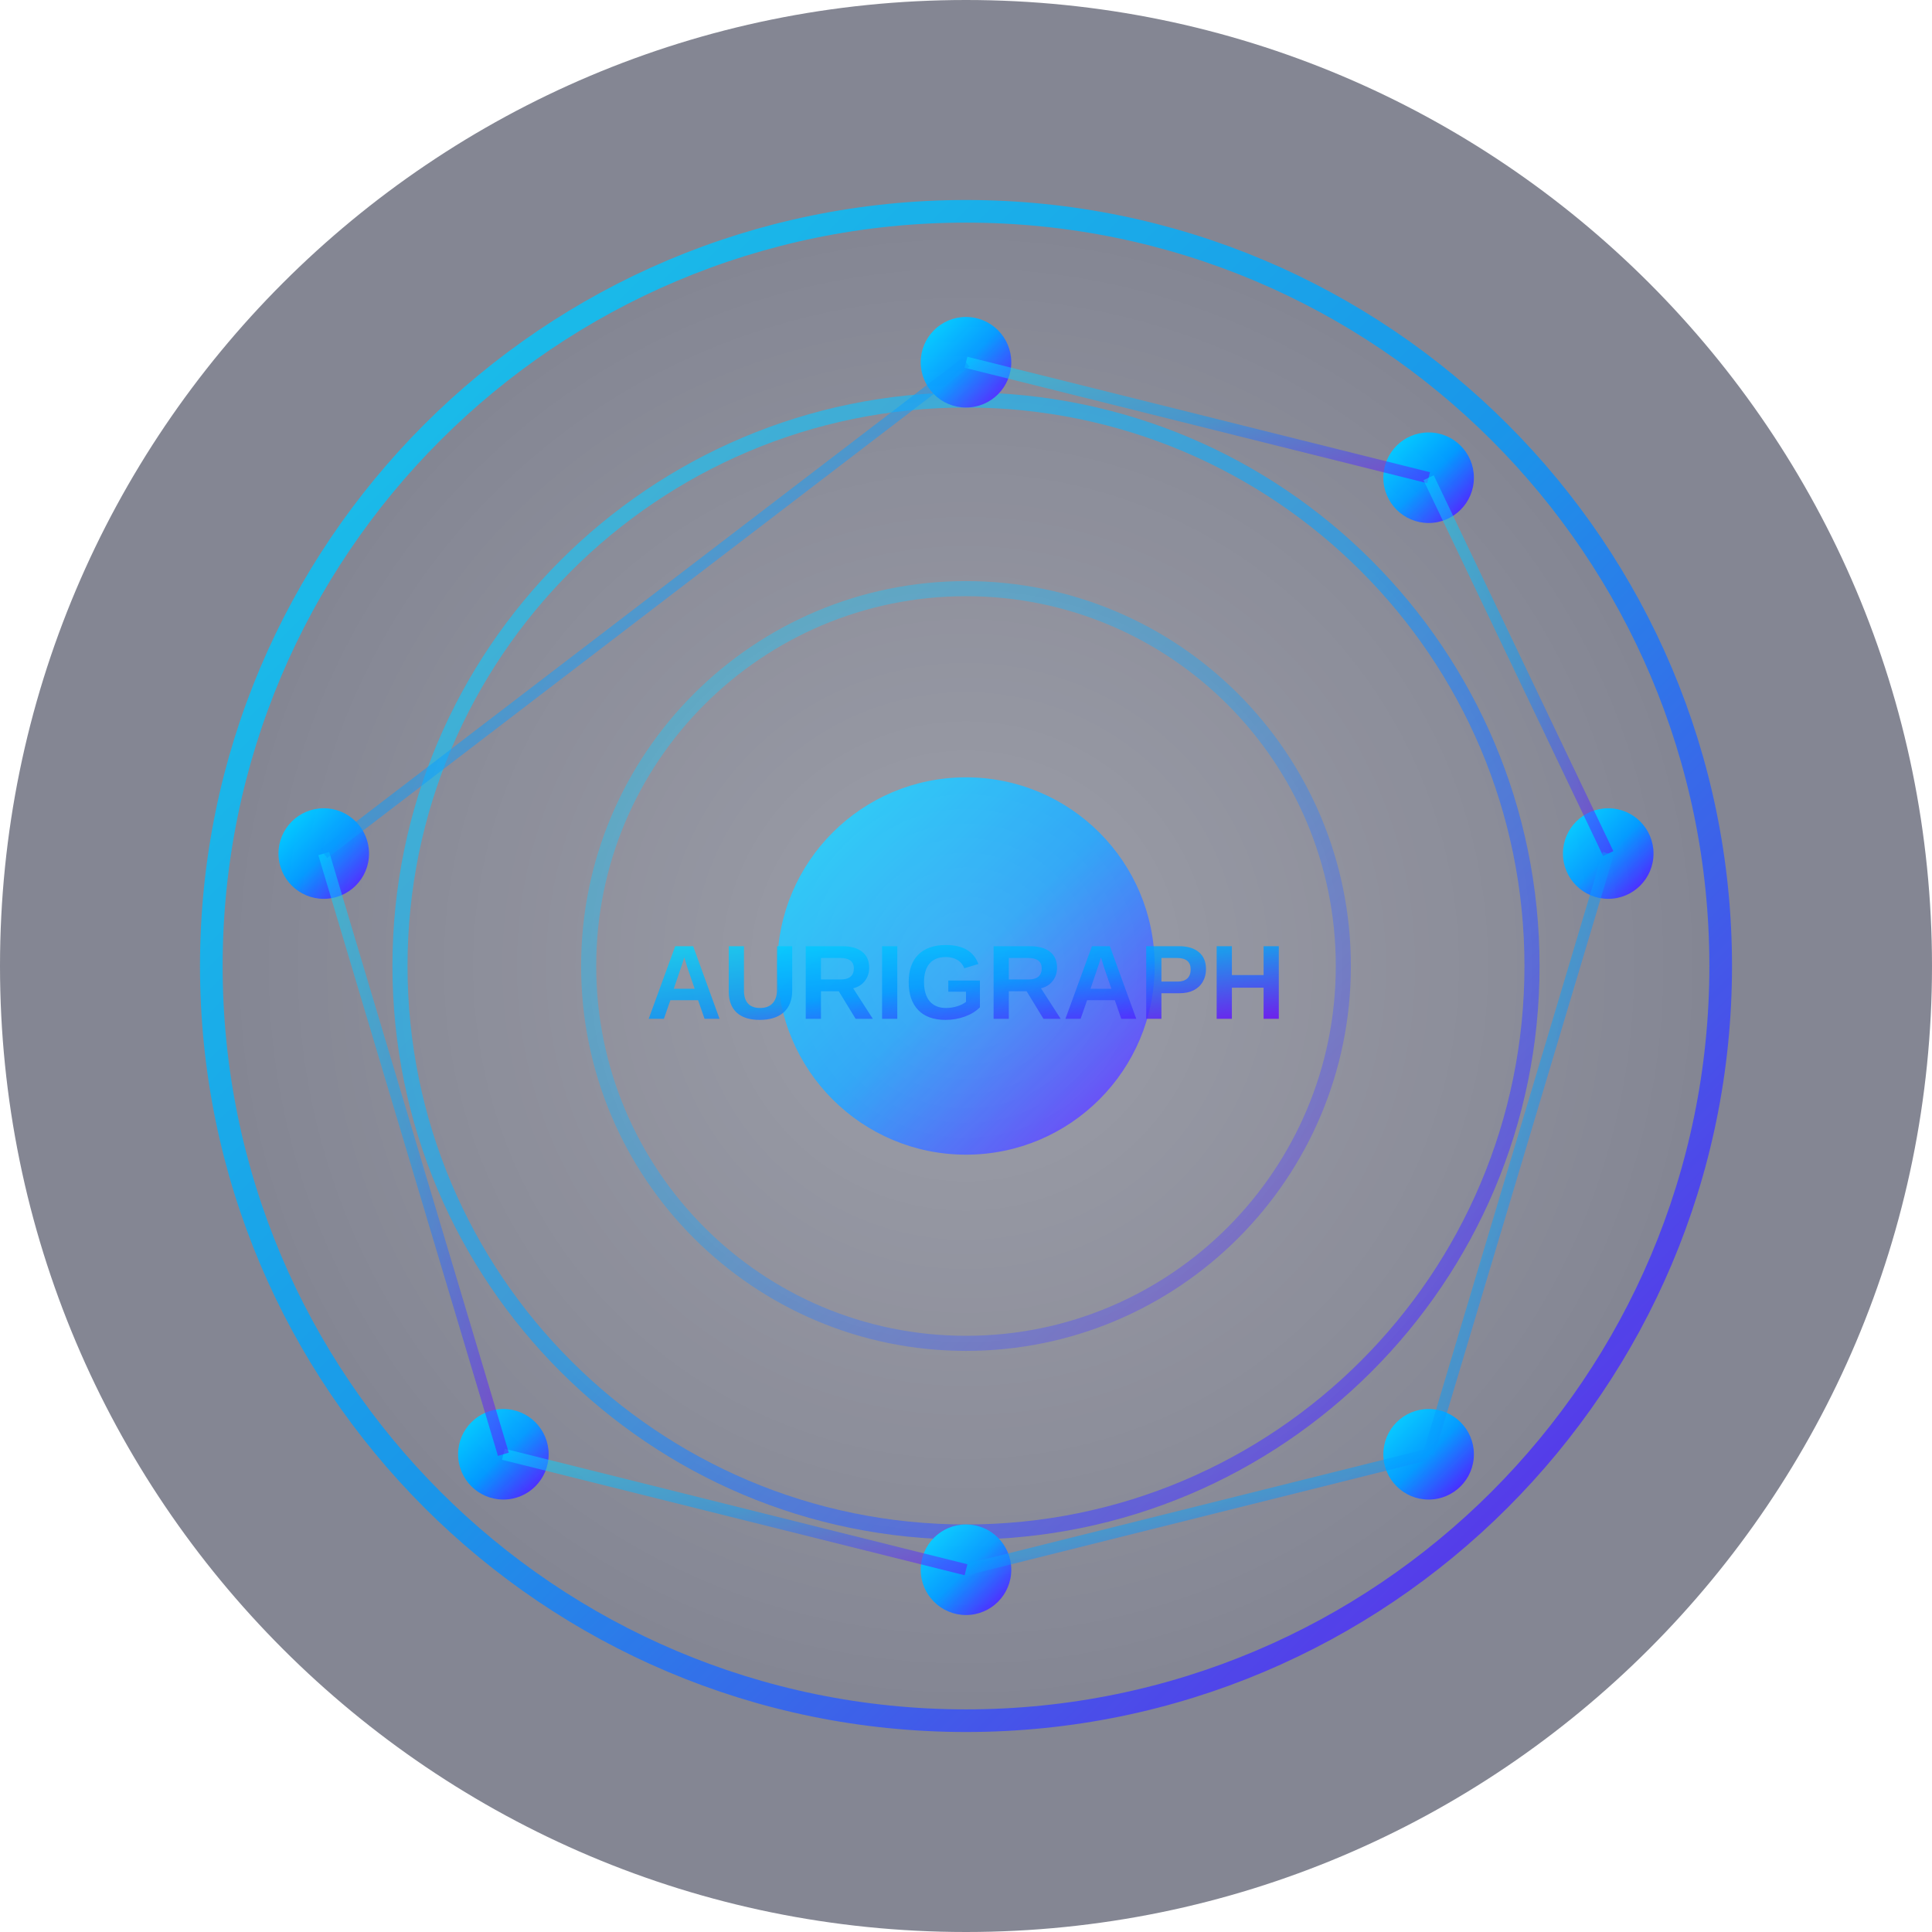
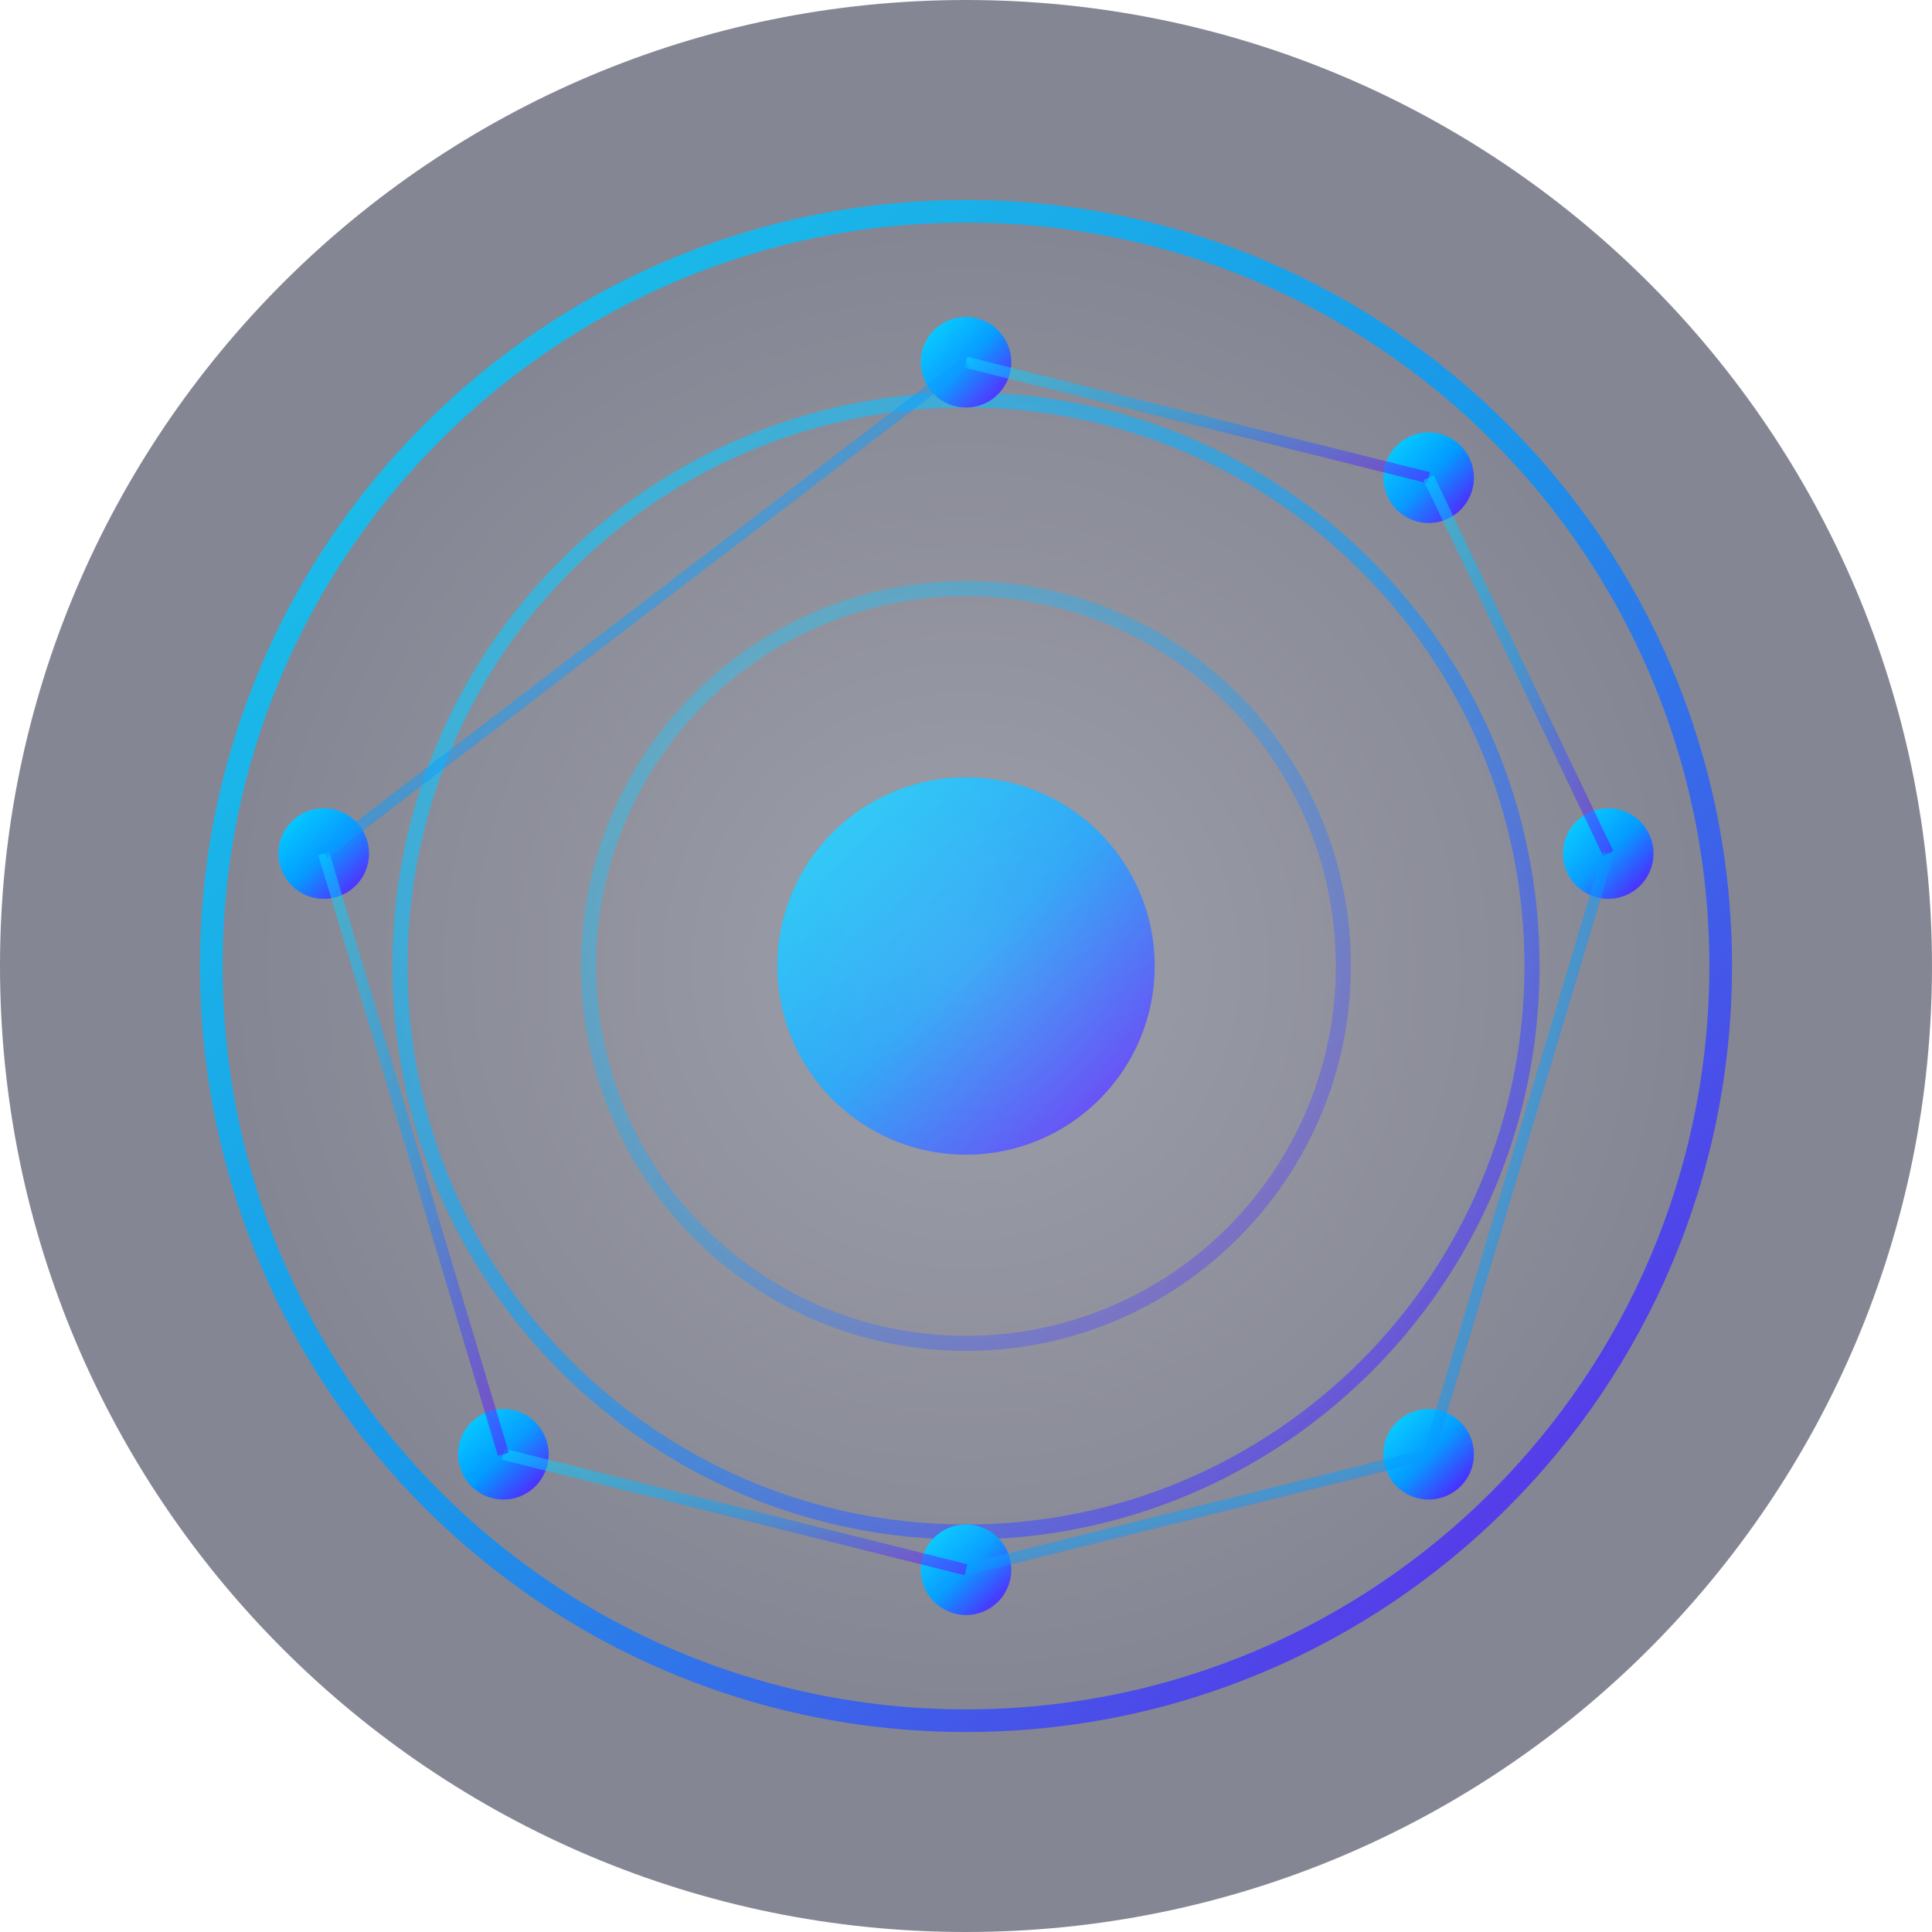
<svg xmlns="http://www.w3.org/2000/svg" viewBox="0 0 256 256" width="256" height="256">
  <defs>
    <linearGradient id="aurigraphGradient" x1="0%" y1="0%" x2="100%" y2="100%">
      <stop offset="0%" style="stop-color:#00d9ff;stop-opacity:1" />
      <stop offset="50%" style="stop-color:#0099ff;stop-opacity:1" />
      <stop offset="100%" style="stop-color:#6600ff;stop-opacity:1" />
    </linearGradient>
    <radialGradient id="glowEffect" cx="50%" cy="50%" r="50%">
      <stop offset="0%" style="stop-color:#ffffff;stop-opacity:0.4" />
      <stop offset="100%" style="stop-color:#ffffff;stop-opacity:0" />
    </radialGradient>
  </defs>
  <circle cx="128" cy="128" r="128" fill="#0a0e27" opacity="0.5" />
  <circle cx="128" cy="128" r="100" fill="none" stroke="url(#aurigraphGradient)" stroke-width="3" opacity="0.8" />
  <circle cx="128" cy="128" r="75" fill="none" stroke="url(#aurigraphGradient)" stroke-width="2" opacity="0.6" />
  <circle cx="128" cy="128" r="50" fill="none" stroke="url(#aurigraphGradient)" stroke-width="2" opacity="0.4" />
  <circle cx="128" cy="128" r="25" fill="url(#aurigraphGradient)" opacity="0.9" />
  <circle cx="128" cy="48" r="6" fill="url(#aurigraphGradient)" />
  <circle cx="189.3" cy="63.3" r="6" fill="url(#aurigraphGradient)" />
  <circle cx="213.1" cy="113.1" r="6" fill="url(#aurigraphGradient)" />
  <circle cx="189.3" cy="192.7" r="6" fill="url(#aurigraphGradient)" />
  <circle cx="128" cy="208" r="6" fill="url(#aurigraphGradient)" />
  <circle cx="66.7" cy="192.7" r="6" fill="url(#aurigraphGradient)" />
  <circle cx="42.9" cy="113.1" r="6" fill="url(#aurigraphGradient)" />
  <line x1="128" y1="48" x2="189.3" y2="63.3" stroke="url(#aurigraphGradient)" stroke-width="1.5" opacity="0.5" />
  <line x1="189.3" y1="63.3" x2="213.1" y2="113.1" stroke="url(#aurigraphGradient)" stroke-width="1.5" opacity="0.5" />
  <line x1="213.1" y1="113.1" x2="189.3" y2="192.7" stroke="url(#aurigraphGradient)" stroke-width="1.5" opacity="0.5" />
  <line x1="189.3" y1="192.7" x2="128" y2="208" stroke="url(#aurigraphGradient)" stroke-width="1.5" opacity="0.5" />
  <line x1="128" y1="208" x2="66.7" y2="192.7" stroke="url(#aurigraphGradient)" stroke-width="1.5" opacity="0.5" />
  <line x1="66.7" y1="192.7" x2="42.9" y2="113.1" stroke="url(#aurigraphGradient)" stroke-width="1.5" opacity="0.5" />
  <line x1="42.9" y1="113.1" x2="128" y2="48" stroke="url(#aurigraphGradient)" stroke-width="1.5" opacity="0.5" />
  <circle cx="128" cy="128" r="100" fill="url(#glowEffect)" opacity="0.5" />
-   <text x="128" y="135" font-family="Arial, sans-serif" font-size="14" font-weight="bold" text-anchor="middle" fill="url(#aurigraphGradient)" opacity="0.8">
-     AURIGRAPH
-   </text>
</svg>
